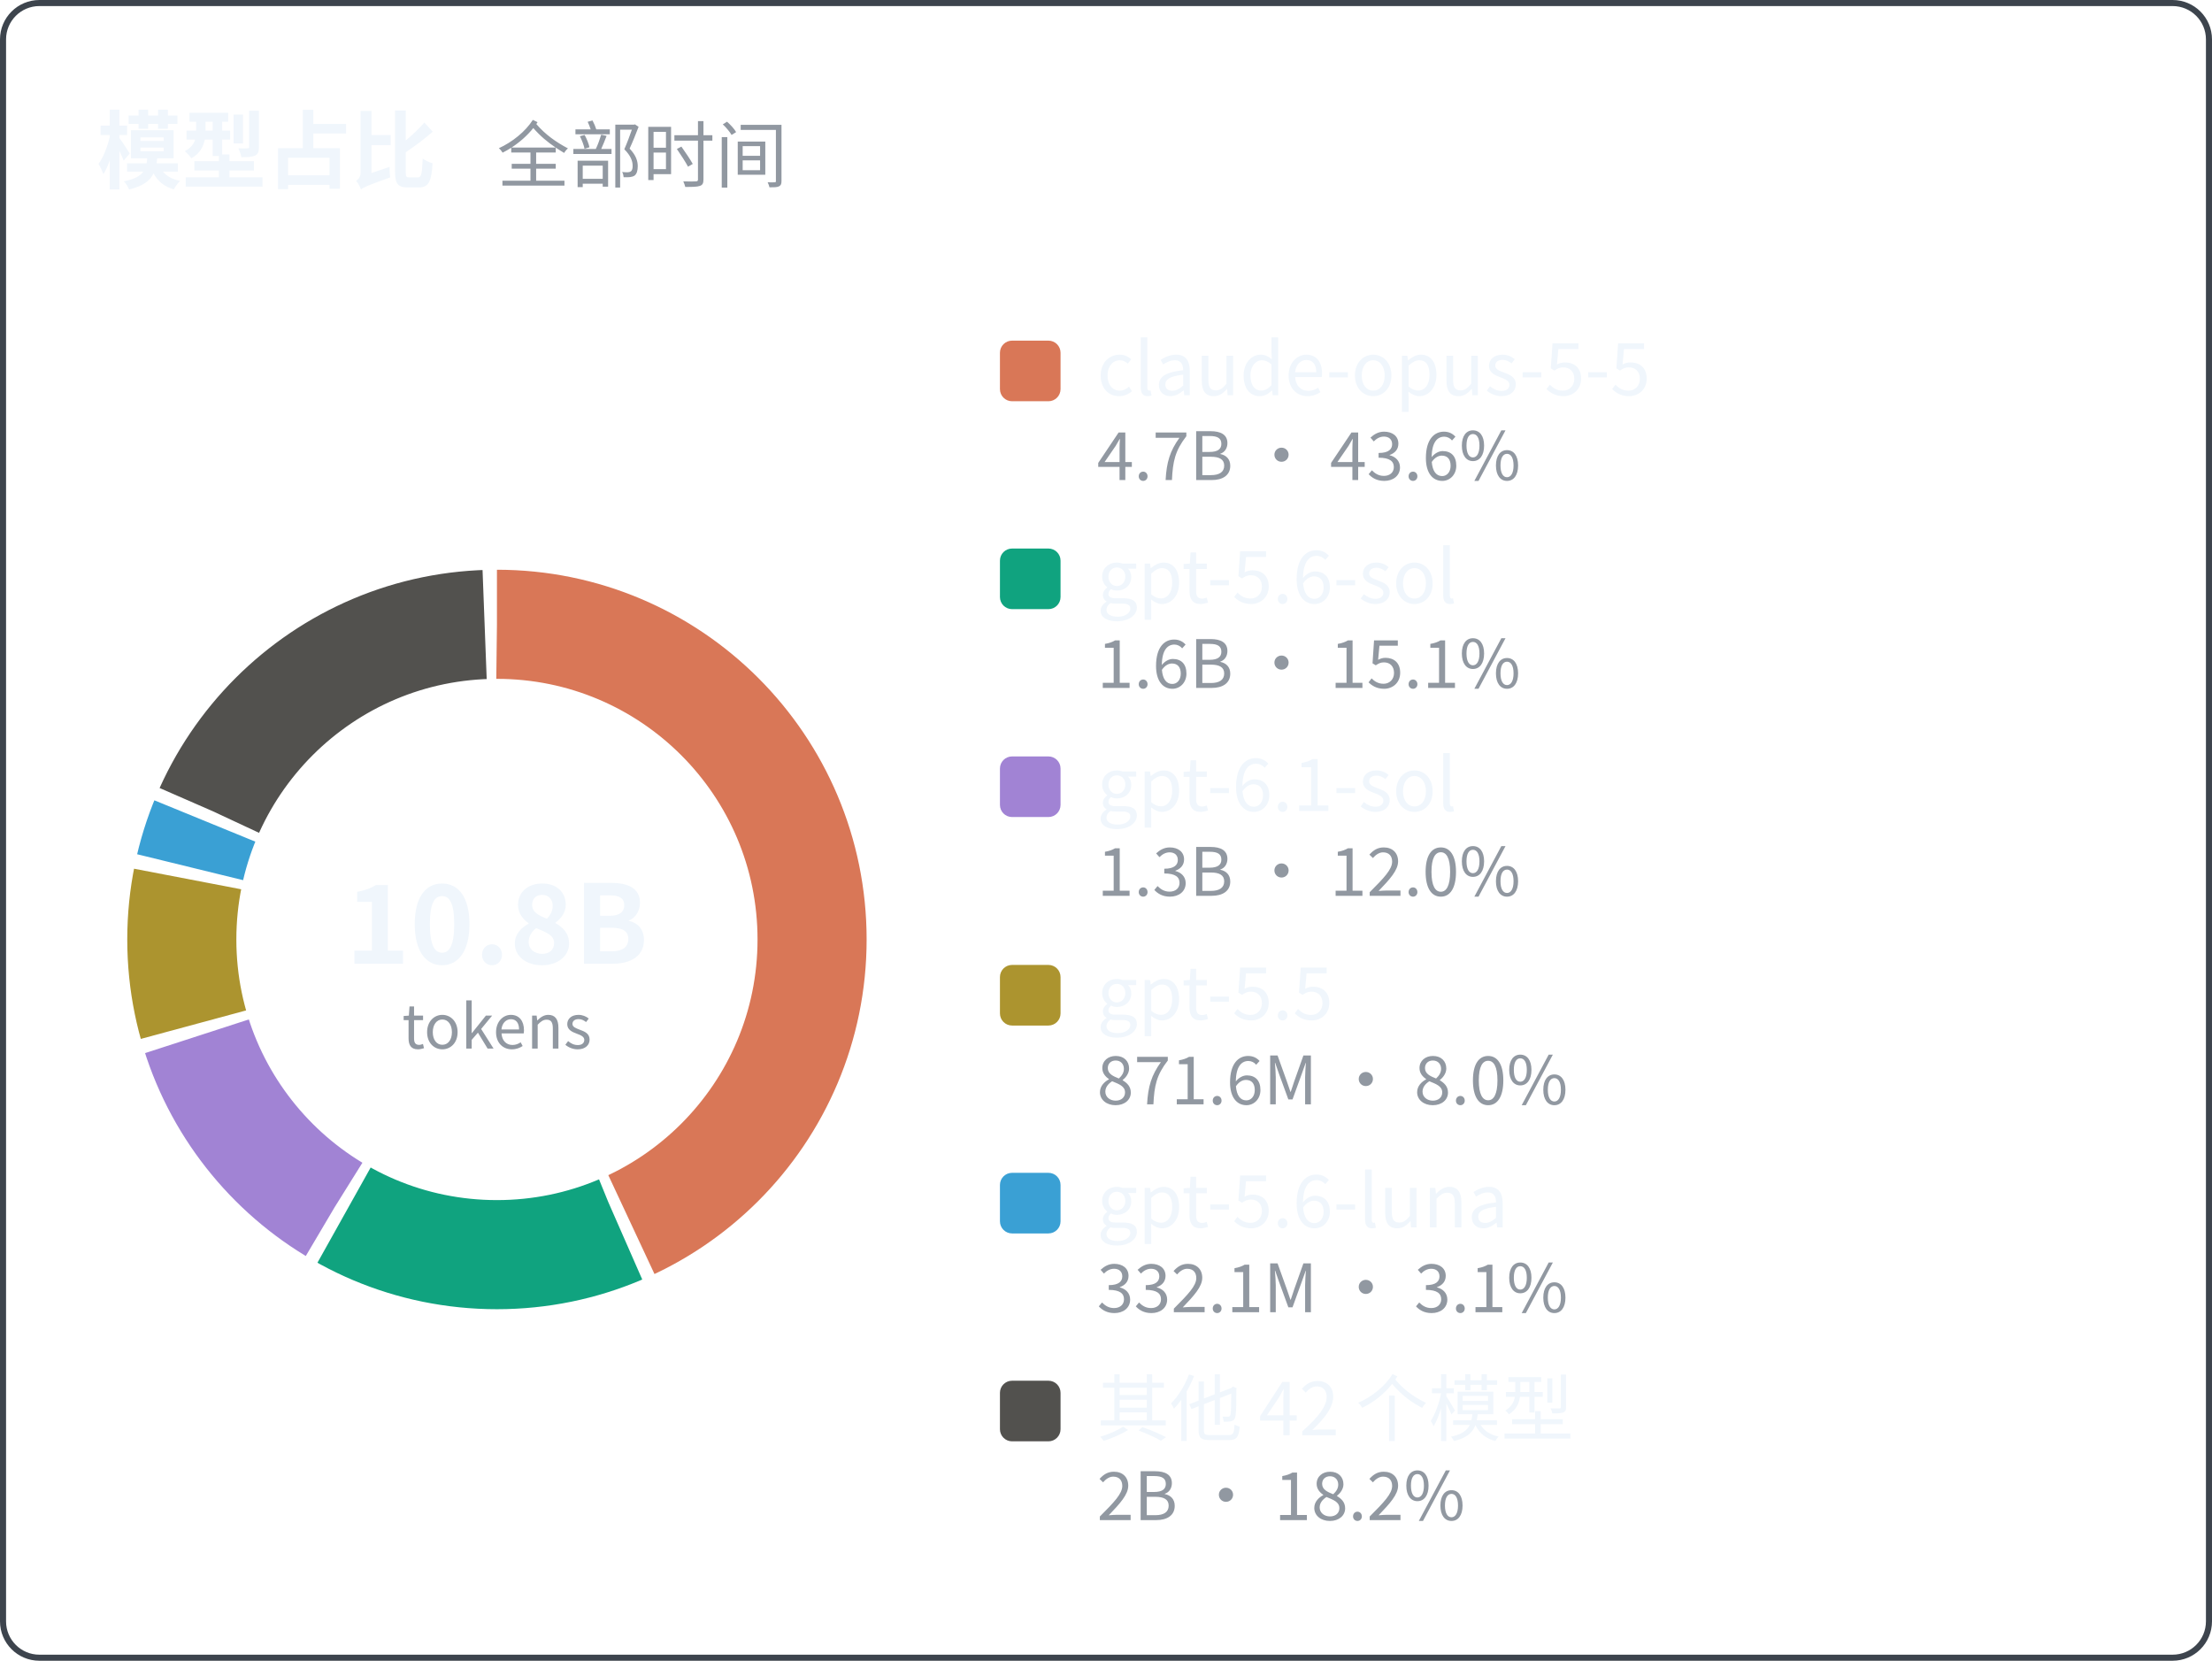
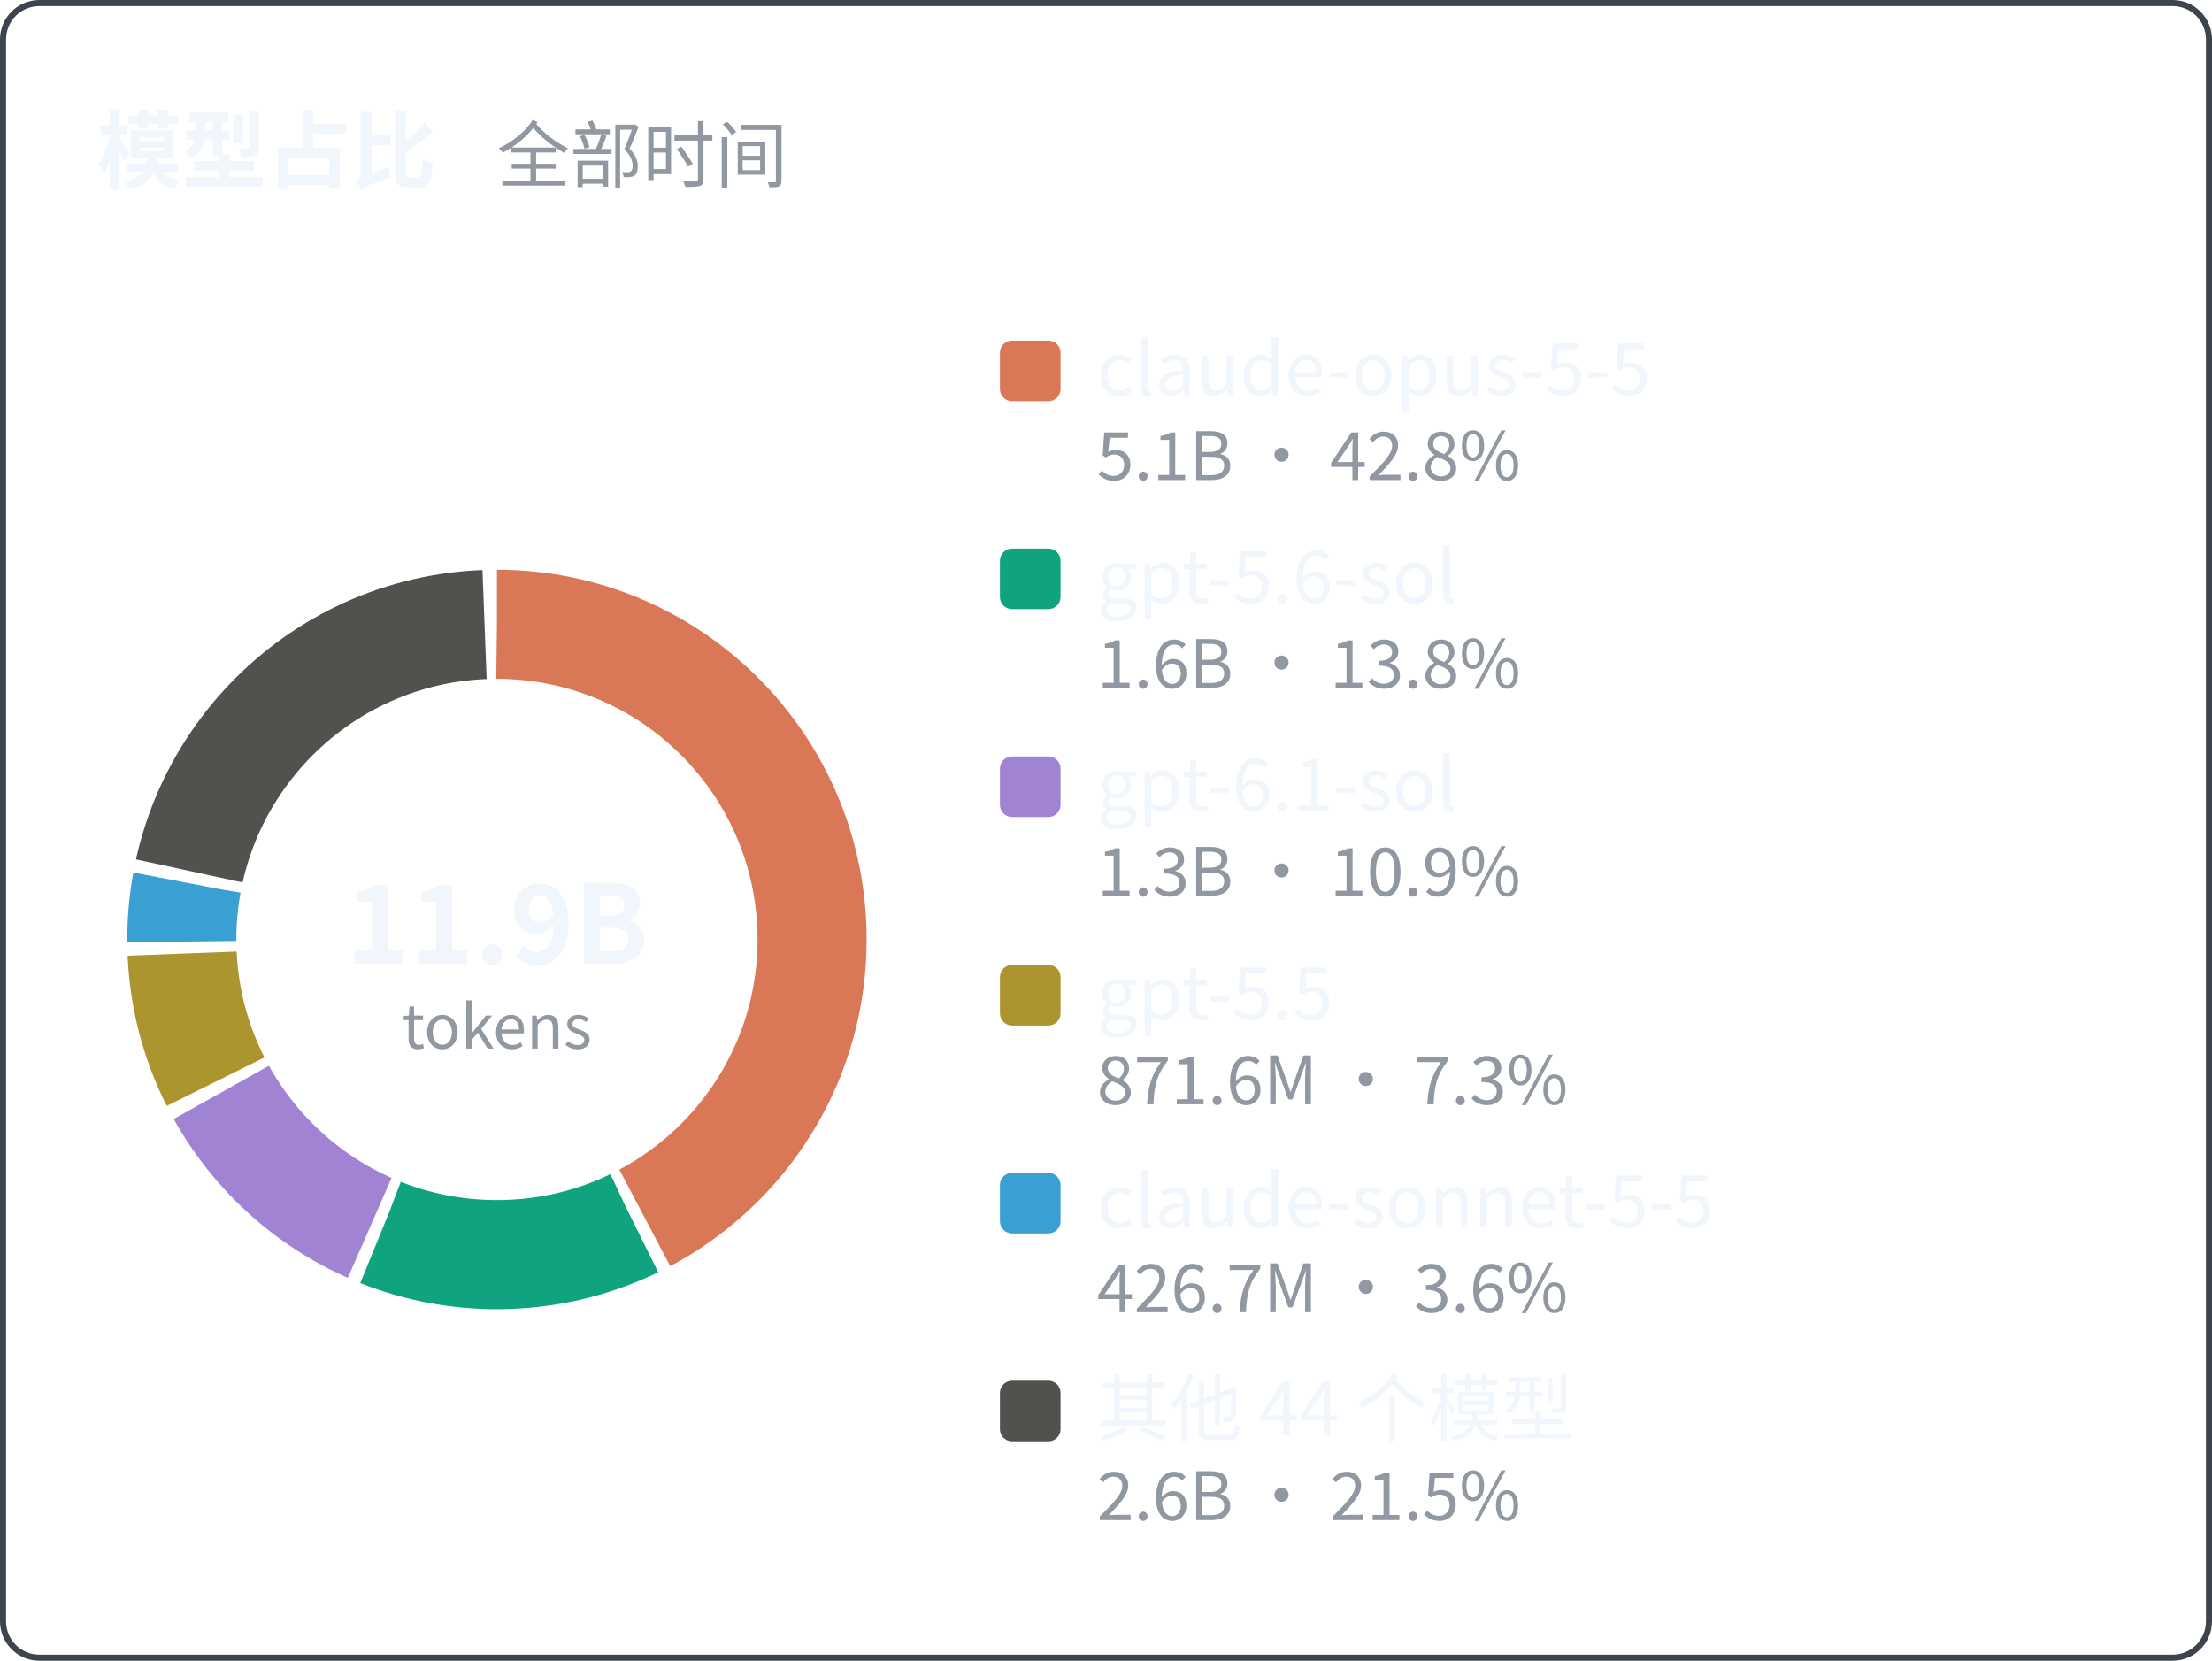
<svg xmlns="http://www.w3.org/2000/svg" width="365" height="274" viewBox="0 0 365 274" font-family="system-ui, -apple-system, 'Segoe UI', 'PingFang SC', 'Microsoft YaHei', 'Noto Sans CJK SC', sans-serif">
  <rect x="0.5" y="0.5" width="364" height="273" rx="6" fill="none" stroke="#3d444d" />
  <text x="16" y="30" font-size="14" font-weight="600" fill="#f0f6fc">模型占比<tspan dx="10" font-size="12" font-weight="400" fill="#9198a1">全部时间</tspan>
  </text>
-   <circle cx="82" cy="155" r="52" fill="none" stroke="#d97757" stroke-width="18" stroke-dasharray="140.46 326.73" stroke-dashoffset="-0.00" transform="rotate(-90 82 155)" />
-   <circle cx="82" cy="155" r="52" fill="none" stroke="#10a37f" stroke-width="18" stroke-dasharray="47.26 326.73" stroke-dashoffset="-142.46" transform="rotate(-90 82 155)" />
-   <circle cx="82" cy="155" r="52" fill="none" stroke="#a183d4" stroke-width="18" stroke-dasharray="37.12 326.73" stroke-dashoffset="-191.72" transform="rotate(-90 82 155)" />
-   <circle cx="82" cy="155" r="52" fill="none" stroke="#ac942f" stroke-width="18" stroke-dasharray="24.27 326.73" stroke-dashoffset="-230.84" transform="rotate(-90 82 155)" />
-   <circle cx="82" cy="155" r="52" fill="none" stroke="#3aa0d4" stroke-width="18" stroke-dasharray="8.01 326.73" stroke-dashoffset="-257.10" transform="rotate(-90 82 155)" />
-   <circle cx="82" cy="155" r="52" fill="none" stroke="#52514e" stroke-width="18" stroke-dasharray="57.62 326.73" stroke-dashoffset="-267.11" transform="rotate(-90 82 155)" />
-   <text x="82" y="159" font-size="18" font-weight="600" text-anchor="middle" fill="#f0f6fc">10.8B</text>
+   <circle cx="82" cy="155" r="52" fill="none" stroke="#d97757" stroke-width="18" stroke-dasharray="137.99 326.73" stroke-dashoffset="-0.00" transform="rotate(-90 82 155)" />
+   <circle cx="82" cy="155" r="52" fill="none" stroke="#10a37f" stroke-width="18" stroke-dasharray="43.00 326.73" stroke-dashoffset="-139.99" transform="rotate(-90 82 155)" />
+   <circle cx="82" cy="155" r="52" fill="none" stroke="#a183d4" stroke-width="18" stroke-dasharray="33.74 326.73" stroke-dashoffset="-184.99" transform="rotate(-90 82 155)" />
+   <circle cx="82" cy="155" r="52" fill="none" stroke="#ac942f" stroke-width="18" stroke-dasharray="22.00 326.73" stroke-dashoffset="-220.73" transform="rotate(-90 82 155)" />
+   <circle cx="82" cy="155" r="52" fill="none" stroke="#3aa0d4" stroke-width="18" stroke-dasharray="9.75 326.73" stroke-dashoffset="-244.72" transform="rotate(-90 82 155)" />
+   <circle cx="82" cy="155" r="52" fill="none" stroke="#52514e" stroke-width="18" stroke-dasharray="68.25 326.73" stroke-dashoffset="-256.47" transform="rotate(-90 82 155)" />
+   <text x="82" y="159" font-size="18" font-weight="600" text-anchor="middle" fill="#f0f6fc">11.9B</text>
  <text x="82" y="173" font-size="10" text-anchor="middle" fill="#9198a1">tokens</text>
  <rect x="165" y="56.2" width="10" height="10" rx="2" fill="#d97757" />
  <text x="181" y="65.2" font-size="12" fill="#f0f6fc">claude-opus-5-5</text>
-   <text x="181" y="79.2" font-size="11" fill="#9198a1">4.7B · 43.6%</text>
+   <text x="181" y="79.2" font-size="11" fill="#9198a1">5.1B · 42.8%</text>
  <rect x="165" y="90.5" width="10" height="10" rx="2" fill="#10a37f" />
  <text x="181" y="99.5" font-size="12" fill="#f0f6fc">gpt-5.6-sol</text>
-   <text x="181" y="113.5" font-size="11" fill="#9198a1">1.6B · 15.1%</text>
+   <text x="181" y="113.5" font-size="11" fill="#9198a1">1.6B · 13.8%</text>
  <rect x="165" y="124.8" width="10" height="10" rx="2" fill="#a183d4" />
  <text x="181" y="133.8" font-size="12" fill="#f0f6fc">gpt-6.1-sol</text>
-   <text x="181" y="147.8" font-size="11" fill="#9198a1">1.3B · 12.0%</text>
+   <text x="181" y="147.8" font-size="11" fill="#9198a1">1.3B · 10.9%</text>
  <rect x="165" y="159.2" width="10" height="10" rx="2" fill="#ac942f" />
  <text x="181" y="168.2" font-size="12" fill="#f0f6fc">gpt-5.5</text>
-   <text x="181" y="182.2" font-size="11" fill="#9198a1">871.6M · 8.0%</text>
+   <text x="181" y="182.2" font-size="11" fill="#9198a1">871.6M · 7.3%</text>
  <rect x="165" y="193.5" width="10" height="10" rx="2" fill="#3aa0d4" />
-   <text x="181" y="202.5" font-size="12" fill="#f0f6fc">gpt-5.6-luna</text>
-   <text x="181" y="216.5" font-size="11" fill="#9198a1">332.1M · 3.1%</text>
+   <text x="181" y="202.5" font-size="12" fill="#f0f6fc">claude-sonnet-5-5</text>
+   <text x="181" y="216.5" font-size="11" fill="#9198a1">426.7M · 3.6%</text>
  <rect x="165" y="227.8" width="10" height="10" rx="2" fill="#52514e" />
-   <text x="181" y="236.8" font-size="12" fill="#f0f6fc">其他 42 个模型</text>
-   <text x="181" y="250.8" font-size="11" fill="#9198a1">2B · 18.2%</text>
+   <text x="181" y="236.8" font-size="12" fill="#f0f6fc">其他 44 个模型</text>
+   <text x="181" y="250.8" font-size="11" fill="#9198a1">2.6B · 21.5%</text>
</svg>
